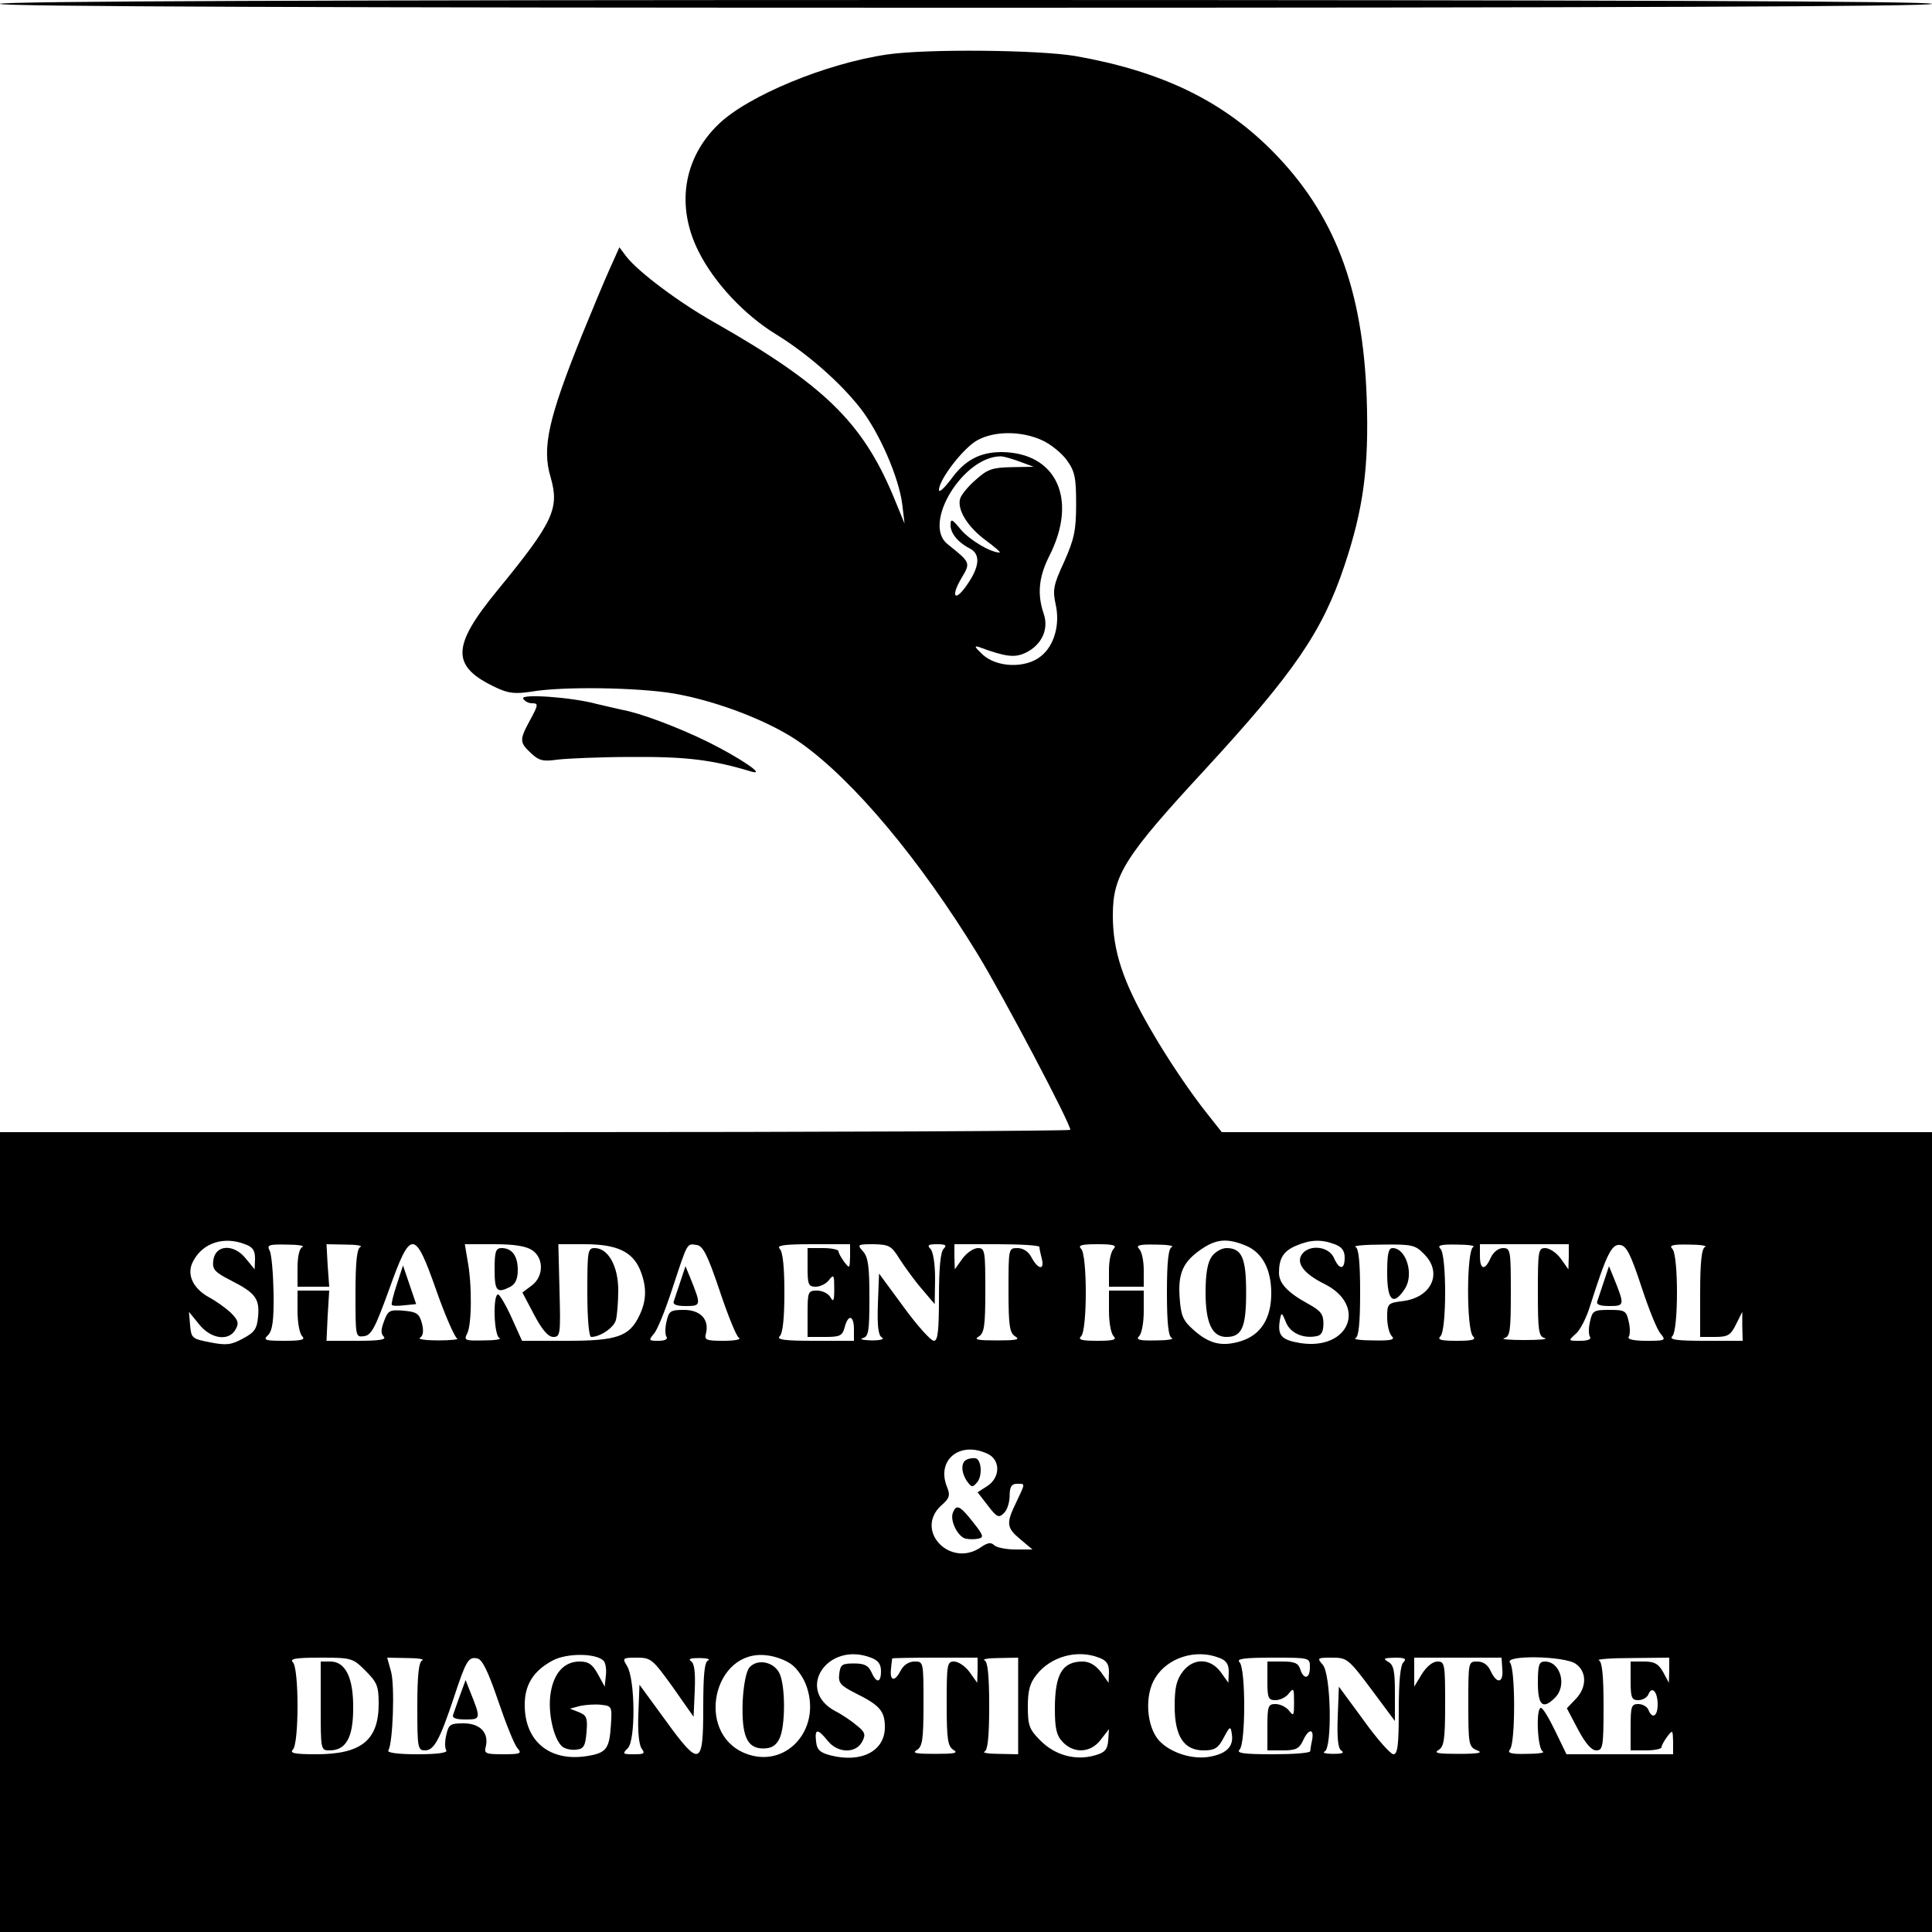
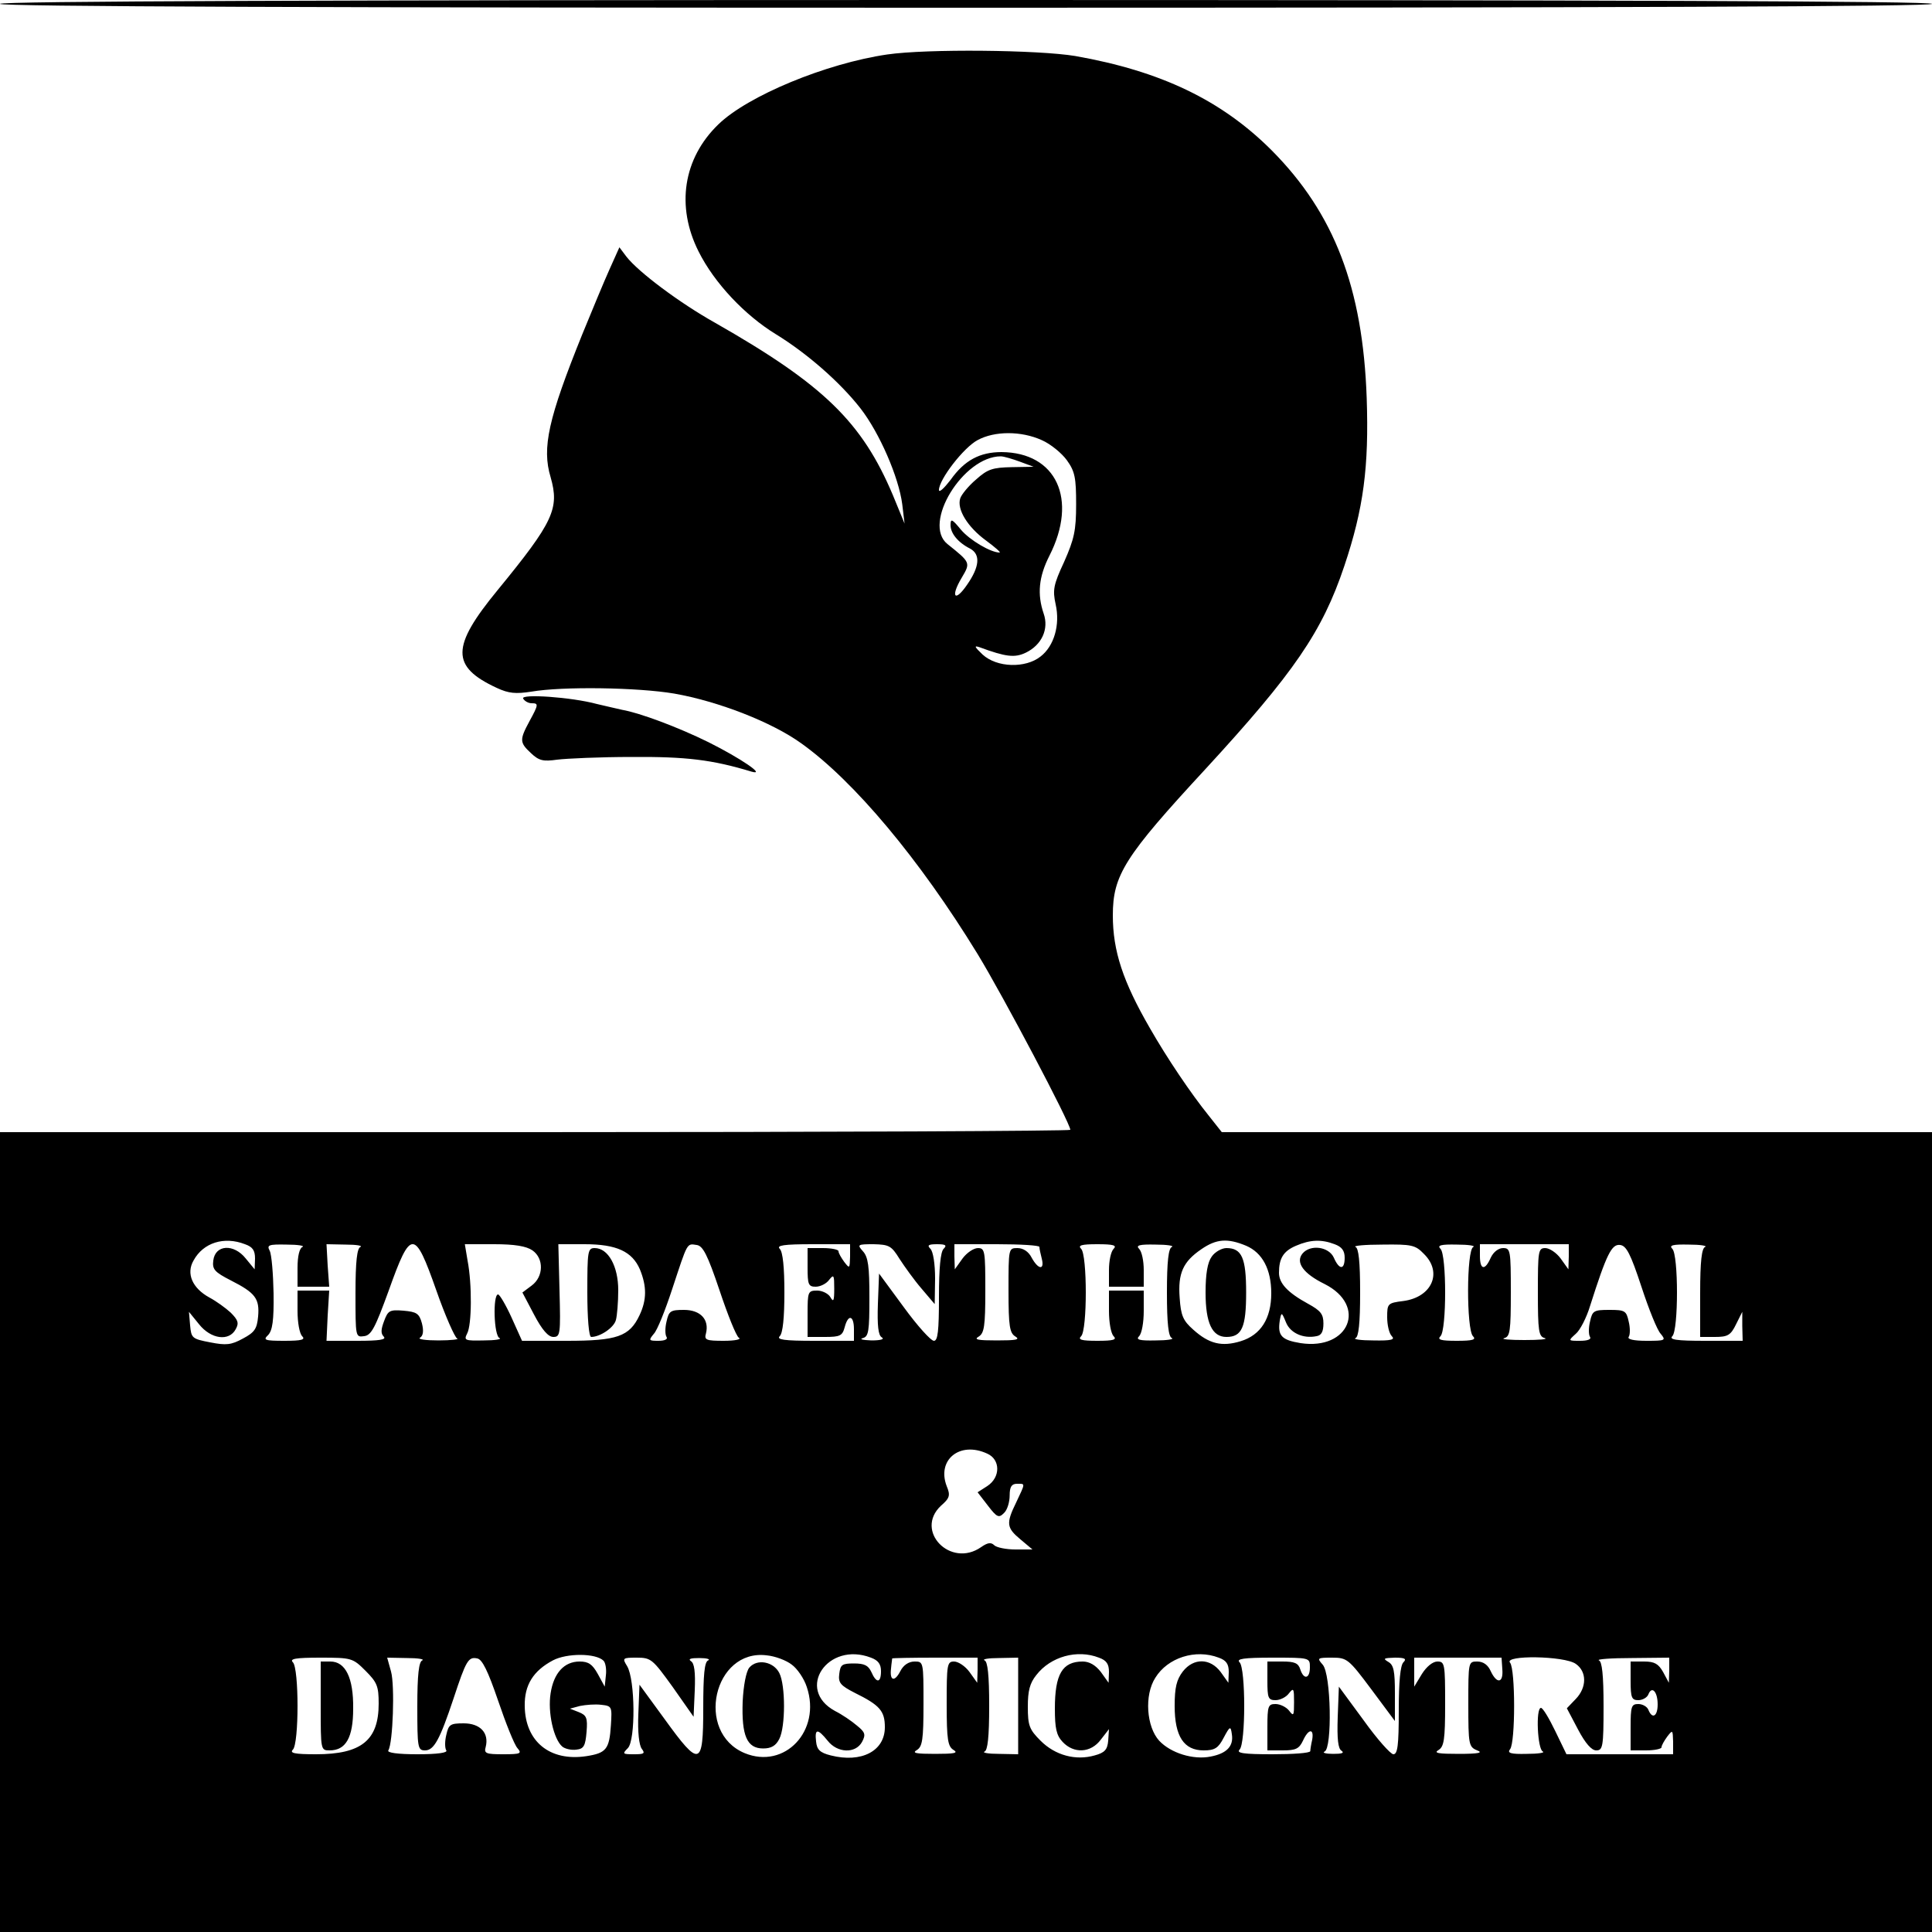
<svg xmlns="http://www.w3.org/2000/svg" version="1.0" width="500pt" height="500pt" viewBox="0 0 500 500" preserveAspectRatio="xMidYMid meet">
  <g transform="translate(0,500) scale(0.1,-0.1)" fill="#000000" stroke="none">
    <path d="M0 4990 c0 -7 840 -10 2500 -10 1660 0 2500 3 2500 10 0 7 -840 10 -2500 10 -1660 0 -2500 -3 -2500 -10z" />
    <path d="M2296 4859 c-158 -23 -361 -107 -437 -181 -91 -88 -110 -212 -51 -329 41 -82 120 -165 200 -214 80 -49 166 -124 219 -192 49 -63 99 -178 108 -248 l6 -50 -30 73 c-80 190 -180 287 -461 447 -91 51 -198 131 -229 171 l-18 24 -26 -58 c-14 -31 -45 -106 -70 -167 -88 -218 -105 -294 -82 -370 23 -81 8 -115 -137 -292 -121 -147 -121 -198 -3 -253 32 -15 50 -16 90 -10 81 14 276 11 370 -5 114 -20 253 -74 329 -129 136 -97 306 -300 456 -545 67 -110 240 -438 240 -455 0 -3 -623 -6 -1385 -6 l-1385 0 0 -1035 0 -1035 2500 0 2500 0 0 1035 0 1035 -919 0 -919 0 -34 43 c-46 57 -108 149 -152 226 -70 121 -96 200 -96 292 0 104 30 152 240 379 229 249 302 355 359 525 50 149 64 257 58 435 -10 285 -84 478 -246 641 -130 130 -287 205 -508 244 -96 16 -384 19 -487 4z m400 -998 c23 -10 52 -34 65 -52 21 -29 24 -46 24 -114 0 -68 -5 -90 -31 -149 -28 -60 -30 -73 -22 -110 12 -53 -4 -108 -39 -135 -39 -31 -113 -29 -150 5 -21 20 -23 24 -8 19 68 -25 91 -28 120 -14 41 20 60 61 46 101 -17 50 -13 95 15 150 74 146 18 267 -124 268 -56 0 -96 -21 -132 -72 -17 -22 -30 -34 -30 -26 0 27 64 110 100 129 44 24 113 24 166 0z m-56 -56 l35 -13 -57 -1 c-49 -1 -62 -5 -92 -32 -19 -16 -38 -39 -41 -49 -9 -28 19 -74 67 -109 23 -17 39 -31 35 -31 -23 0 -77 32 -100 59 -23 28 -27 30 -27 12 0 -21 19 -45 51 -61 27 -15 24 -47 -8 -93 -32 -47 -44 -32 -14 18 23 39 23 39 -37 87 -66 53 41 227 138 227 8 0 31 -7 50 -14z m-2006 -2025 c20 -7 26 -16 26 -37 l-1 -28 -23 28 c-31 39 -79 36 -84 -5 -3 -23 3 -30 46 -52 63 -32 74 -47 70 -93 -3 -32 -9 -41 -39 -57 -31 -17 -44 -18 -85 -10 -47 9 -49 11 -52 44 l-3 35 26 -32 c31 -39 78 -45 95 -13 9 16 6 24 -13 43 -13 12 -38 30 -55 39 -44 24 -61 62 -41 96 25 46 79 63 133 42z m2591 -4 c42 -18 65 -61 65 -123 0 -65 -27 -108 -79 -124 -49 -15 -82 -7 -123 30 -26 23 -32 36 -35 82 -5 64 9 94 56 126 39 27 68 29 116 9z m229 4 c19 -7 26 -17 26 -35 0 -32 -14 -32 -28 0 -13 29 -61 35 -81 11 -19 -23 2 -52 57 -79 111 -56 64 -172 -62 -153 -49 8 -60 19 -54 58 4 23 5 23 16 -4 11 -28 45 -43 79 -36 13 2 18 12 18 33 0 24 -7 33 -40 51 -53 29 -75 53 -75 80 0 37 11 56 44 70 37 16 66 17 100 4z m-2671 -7 c-8 -3 -13 -24 -13 -54 l0 -49 41 0 41 0 -4 55 -3 55 50 -1 c28 0 44 -3 38 -6 -9 -3 -13 -37 -13 -120 0 -113 0 -114 22 -111 19 2 29 22 64 118 57 160 67 160 123 1 23 -66 48 -122 54 -125 7 -2 -15 -5 -48 -5 -33 0 -55 3 -48 7 8 5 10 17 5 37 -7 26 -14 30 -48 33 -36 3 -40 0 -50 -27 -8 -21 -9 -32 -1 -40 8 -8 -11 -11 -68 -11 l-80 0 3 65 4 65 -41 0 -41 0 0 -53 c0 -29 5 -58 12 -65 9 -9 -1 -12 -46 -12 -51 0 -56 2 -42 15 11 12 15 37 14 108 -1 50 -5 100 -10 110 -8 15 -3 17 44 16 29 0 47 -3 41 -6z m595 -9 c30 -21 29 -68 -2 -91 l-24 -18 30 -57 c21 -40 37 -58 50 -58 18 0 19 7 16 120 l-3 120 68 0 c83 0 123 -19 143 -65 18 -44 18 -79 -1 -119 -26 -55 -58 -66 -188 -66 l-116 0 -27 60 c-15 33 -31 60 -35 60 -14 0 -11 -108 4 -113 6 -3 -12 -6 -41 -6 -49 -1 -52 0 -43 18 12 22 13 127 1 189 l-7 42 76 0 c53 0 83 -5 99 -16z m484 -103 c21 -63 43 -118 50 -123 8 -4 -9 -8 -39 -8 -45 0 -51 2 -46 19 9 36 -14 61 -57 61 -35 0 -39 -3 -45 -30 -4 -16 -4 -34 0 -40 4 -6 -5 -10 -21 -10 -25 0 -26 1 -12 18 9 9 30 62 48 117 40 121 37 117 63 113 16 -2 28 -25 59 -117z m338 87 c-1 -31 -1 -32 -15 -14 -8 11 -15 23 -15 28 0 4 -18 8 -40 8 l-40 0 0 -50 c0 -44 2 -50 21 -50 12 0 28 8 35 18 12 15 13 12 13 -23 0 -32 -2 -36 -10 -22 -5 9 -21 17 -34 17 -24 0 -25 -3 -25 -60 l0 -60 45 0 c39 0 45 3 51 25 9 35 24 31 24 -5 l0 -30 -102 0 c-79 0 -99 3 -90 12 8 8 12 48 12 113 0 65 -4 105 -12 113 -9 9 10 12 85 12 l97 0 0 -32z m128 -6 c13 -20 38 -55 57 -77 l34 -40 1 66 c0 38 -5 70 -12 77 -9 9 -6 12 17 12 23 0 26 -3 17 -12 -8 -8 -12 -50 -12 -125 0 -88 -3 -113 -13 -113 -8 0 -43 39 -78 87 l-64 87 -3 -78 c-2 -57 1 -82 10 -87 8 -5 -3 -8 -27 -8 -22 1 -32 3 -22 6 15 4 17 18 17 105 0 80 -3 105 -17 120 -15 17 -14 18 28 18 40 -1 46 -4 67 -38z m362 31 c0 -5 3 -18 6 -30 8 -31 -9 -29 -26 2 -8 16 -22 25 -37 25 -23 0 -23 -1 -23 -110 0 -93 3 -110 18 -119 13 -8 1 -10 -48 -10 -49 0 -61 2 -47 10 14 9 17 26 17 119 0 102 -1 110 -19 110 -11 0 -29 -12 -40 -27 l-20 -28 -1 33 0 32 110 0 c61 0 110 -3 110 -7z m192 -5 c-7 -7 -12 -31 -12 -55 l0 -43 45 0 45 0 0 43 c0 24 -5 48 -12 55 -9 9 0 12 43 11 29 0 48 -3 42 -6 -9 -3 -13 -37 -13 -118 0 -81 4 -115 13 -118 6 -3 -13 -6 -42 -6 -43 -1 -52 2 -43 11 7 7 12 36 12 65 l0 53 -45 0 -45 0 0 -53 c0 -29 5 -58 12 -65 9 -9 0 -12 -42 -12 -42 0 -51 3 -42 12 16 16 16 210 0 226 -9 9 0 12 42 12 42 0 51 -3 42 -12z m803 -13 c49 -48 21 -112 -53 -122 -41 -5 -42 -7 -42 -42 0 -20 5 -42 12 -49 9 -9 -1 -12 -48 -11 -32 0 -53 3 -46 6 8 3 12 37 12 118 0 81 -4 115 -12 118 -7 3 24 6 70 6 75 1 85 -1 107 -24z m128 18 c-18 -7 -18 -214 -1 -231 9 -9 0 -12 -42 -12 -42 0 -51 3 -42 12 16 16 16 210 0 226 -9 9 0 12 43 11 29 0 48 -3 42 -6z m247 -25 l-1 -33 -20 28 c-11 15 -29 27 -40 27 -18 0 -19 -8 -19 -114 0 -101 2 -115 18 -119 9 -3 -14 -5 -53 -5 -38 0 -62 2 -52 5 15 4 17 18 17 119 0 108 -1 114 -20 114 -12 0 -25 -10 -32 -25 -15 -34 -28 -32 -28 5 l0 30 115 0 115 0 0 -32z m188 -78 c19 -58 41 -113 50 -122 14 -17 12 -18 -37 -18 -33 0 -50 4 -46 10 4 6 4 24 0 40 -6 28 -10 30 -50 30 -40 0 -44 -2 -50 -30 -4 -16 -4 -34 0 -40 4 -6 -6 -10 -26 -10 -31 0 -31 0 -11 18 11 9 28 42 37 72 43 135 56 161 78 158 16 -2 27 -23 55 -108z m165 103 c-9 -3 -13 -37 -13 -119 l0 -114 38 0 c33 0 41 4 55 33 l16 32 0 -37 1 -38 -97 0 c-75 0 -94 3 -85 12 16 16 16 210 0 226 -9 9 0 12 43 11 29 0 48 -3 42 -6z m-1858 -535 c34 -15 35 -61 0 -84 l-25 -16 27 -35 c23 -30 28 -32 41 -19 9 8 15 29 15 46 0 22 5 30 19 30 22 0 22 3 -2 -48 -27 -55 -25 -66 11 -96 l31 -26 -44 0 c-24 0 -49 5 -55 11 -8 8 -17 7 -34 -5 -79 -55 -173 42 -104 107 23 20 25 27 15 51 -26 68 34 117 105 84z m-993 -536 c5 -5 8 -22 6 -38 l-3 -29 -18 33 c-14 25 -24 32 -47 32 -40 0 -67 -30 -75 -82 -8 -50 8 -119 30 -138 7 -6 24 -10 37 -8 19 2 23 10 26 46 3 36 0 43 -20 51 l-23 9 26 7 c15 3 39 5 55 3 28 -3 28 -5 25 -53 -4 -62 -12 -72 -64 -80 -94 -14 -158 38 -159 130 -1 54 22 91 73 118 36 19 111 19 131 -1z m487 -10 c14 -10 32 -36 39 -58 38 -113 -57 -214 -161 -171 -129 54 -80 270 57 253 22 -2 51 -13 65 -24z m205 18 c19 -7 26 -17 26 -35 0 -31 -12 -32 -25 -2 -8 17 -18 22 -45 22 -31 0 -35 -3 -38 -27 -3 -23 3 -30 40 -49 65 -32 78 -47 78 -89 0 -62 -61 -93 -140 -73 -28 7 -36 15 -38 36 -4 34 4 34 30 2 25 -32 72 -34 89 -3 10 19 8 25 -13 42 -14 12 -39 29 -57 38 -103 56 -19 181 93 138z m590 0 c20 -7 26 -17 26 -37 l-1 -28 -20 28 c-14 18 -30 27 -47 27 -53 0 -72 -33 -72 -122 0 -51 4 -69 20 -86 29 -31 73 -29 99 6 l21 27 -2 -30 c-2 -23 -9 -31 -35 -38 -49 -14 -102 0 -140 38 -29 29 -33 39 -33 88 0 41 5 61 22 82 37 48 106 67 162 45z m310 0 c20 -7 26 -17 26 -37 l-1 -28 -20 28 c-27 36 -70 37 -98 1 -16 -21 -21 -41 -21 -89 0 -79 24 -115 75 -115 29 0 38 6 52 33 16 30 18 31 21 9 5 -31 -13 -50 -55 -58 -45 -9 -103 9 -133 41 -33 36 -39 118 -10 163 32 52 104 75 164 52z m-2208 -34 c30 -30 34 -40 34 -85 0 -95 -45 -131 -162 -131 -56 0 -69 3 -60 12 16 16 16 210 0 226 -9 9 6 12 71 12 81 0 84 -1 117 -34z m147 27 c-9 -3 -13 -37 -13 -119 0 -107 1 -114 20 -114 23 0 38 27 74 135 32 97 38 108 61 103 13 -2 28 -33 54 -109 20 -59 42 -114 50 -123 12 -14 9 -16 -37 -16 -44 0 -50 2 -45 19 9 36 -14 61 -57 61 -35 0 -39 -3 -45 -30 -4 -16 -4 -34 0 -40 4 -6 -22 -10 -75 -10 -51 0 -79 4 -75 10 12 19 17 168 7 204 l-10 36 51 -1 c29 0 46 -3 40 -6z m648 -69 l54 -77 3 68 c2 48 -1 71 -10 76 -8 6 0 8 22 8 19 0 29 -3 23 -6 -10 -3 -13 -38 -13 -124 0 -151 -9 -154 -100 -28 l-65 89 -3 -76 c-2 -47 2 -81 9 -90 9 -12 6 -14 -20 -14 -30 0 -31 1 -16 16 20 21 19 177 -2 212 -13 21 -12 22 25 22 37 0 41 -4 93 -76z m789 44 l-1 -33 -20 28 c-11 15 -29 27 -40 27 -18 0 -19 -8 -19 -110 0 -93 3 -110 18 -119 13 -8 1 -10 -48 -10 -49 0 -61 2 -47 10 14 9 17 26 17 119 0 109 0 110 -23 110 -15 0 -29 -9 -37 -25 -15 -29 -28 -25 -24 7 1 13 3 24 3 26 1 1 51 2 111 2 l110 0 0 -32z m105 -93 l0 -125 -50 1 c-27 0 -44 3 -37 6 8 3 12 37 12 118 0 81 -4 115 -12 118 -7 3 10 6 37 6 l50 1 0 -125z m755 100 c0 -30 -16 -33 -25 -5 -5 16 -15 20 -46 20 l-39 0 0 -50 c0 -44 2 -50 21 -50 12 0 28 8 35 18 12 15 13 12 13 -23 0 -35 -1 -38 -13 -22 -7 9 -23 17 -35 17 -19 0 -21 -5 -21 -60 l0 -60 40 0 c33 0 42 4 52 25 14 31 29 33 24 3 -3 -13 -5 -26 -5 -30 -1 -5 -45 -8 -98 -8 -75 0 -94 3 -85 12 16 16 16 210 0 226 -9 9 10 12 85 12 97 0 97 0 97 -25z m159 -57 l61 -82 0 72 c0 57 -3 73 -17 81 -15 9 -12 10 17 11 26 0 31 -3 22 -12 -8 -8 -12 -50 -12 -125 0 -90 -3 -113 -14 -113 -7 0 -42 39 -77 88 l-64 87 -3 -79 c-2 -57 1 -82 10 -87 8 -6 0 -8 -22 -8 -19 0 -29 3 -22 6 20 8 17 201 -5 225 -15 17 -14 18 24 18 39 0 43 -3 102 -82z m339 52 c3 -36 -14 -39 -30 -5 -7 16 -19 25 -35 25 -23 0 -23 -1 -23 -110 0 -105 1 -111 23 -120 16 -6 4 -9 -48 -9 -52 0 -66 2 -52 10 14 9 17 26 17 119 0 104 -1 110 -20 110 -12 0 -28 -13 -40 -32 l-20 -33 0 38 0 37 113 0 113 0 2 -30z m190 14 c29 -20 29 -61 0 -91 l-23 -24 29 -55 c19 -36 35 -54 47 -54 17 0 19 9 19 114 0 82 -4 116 -12 119 -7 3 31 6 85 6 l97 1 0 -32 -1 -33 -15 28 c-12 21 -22 27 -49 27 l-35 0 0 -50 c0 -44 3 -50 20 -50 11 0 23 7 26 15 9 23 24 7 24 -26 0 -31 -14 -39 -24 -14 -3 8 -15 15 -26 15 -18 0 -20 -6 -20 -60 l0 -60 40 0 c22 0 40 4 40 8 0 5 7 17 15 28 14 18 14 17 15 -13 l0 -33 -138 0 -138 0 -29 60 c-16 33 -32 60 -37 60 -14 0 -9 -108 5 -113 6 -3 -12 -6 -42 -6 -41 -1 -51 2 -43 12 14 17 14 207 0 224 -17 20 140 18 170 -3z" />
    <path d="M3136 1748 c-11 -15 -16 -45 -16 -93 0 -79 17 -115 54 -115 40 0 51 25 51 115 0 89 -11 115 -51 115 -12 0 -30 -10 -38 -22z" />
-     <path d="M1027 1676 c-9 -27 -15 -51 -13 -53 2 -3 17 -3 33 -1 l30 3 -17 50 -17 50 -16 -49z" />
-     <path d="M1280 1715 c0 -57 6 -63 41 -45 13 7 19 21 19 43 0 37 -15 57 -42 57 -15 0 -18 -9 -18 -55z" />
    <path d="M1520 1655 c0 -66 4 -115 10 -115 23 0 59 24 64 44 3 11 6 46 6 77 0 62 -26 109 -61 109 -18 0 -19 -8 -19 -115z" />
-     <path d="M1761 1684 c-7 -21 -15 -45 -17 -51 -4 -9 6 -13 31 -13 40 0 40 2 11 74 l-12 29 -13 -39z" />
-     <path d="M3590 1705 c0 -72 16 -86 46 -40 24 37 3 105 -32 105 -11 0 -14 -16 -14 -65z" />
-     <path d="M4151 1684 c-7 -21 -15 -45 -17 -51 -4 -9 6 -13 31 -13 40 0 40 2 11 74 l-12 29 -13 -39z" />
-     <path d="M2503 1223 c-17 -6 -16 -34 0 -57 12 -16 14 -16 26 -2 14 17 11 58 -4 62 -5 1 -16 0 -22 -3z" />
-     <path d="M2466 1085 c-8 -21 13 -62 33 -67 9 -2 24 -2 33 0 15 3 13 9 -14 43 -34 43 -43 47 -52 24z" />
    <path d="M1939 684 c-8 -10 -15 -46 -17 -88 -3 -88 11 -121 53 -121 21 0 33 7 42 25 16 32 16 138 0 170 -15 30 -58 38 -78 14z" />
    <path d="M830 585 c0 -114 0 -115 23 -115 42 0 61 33 61 108 1 80 -20 122 -59 122 l-25 0 0 -115z" />
-     <path d="M1191 614 c-8 -22 -16 -45 -18 -51 -4 -9 6 -13 32 -13 40 0 40 2 11 74 l-11 28 -14 -38z" />
-     <path d="M3980 645 c0 -59 13 -70 44 -39 32 31 15 94 -26 94 -15 0 -18 -9 -18 -55z" />
    <path d="M1354 3192 c4 -7 14 -12 22 -12 18 0 18 -3 -6 -47 -26 -48 -25 -55 4 -82 21 -20 32 -22 68 -17 24 3 111 7 193 7 140 1 208 -7 310 -38 39 -11 -29 35 -111 76 -79 39 -178 76 -224 84 -14 3 -43 10 -65 15 -66 18 -199 27 -191 14z" />
  </g>
</svg>
